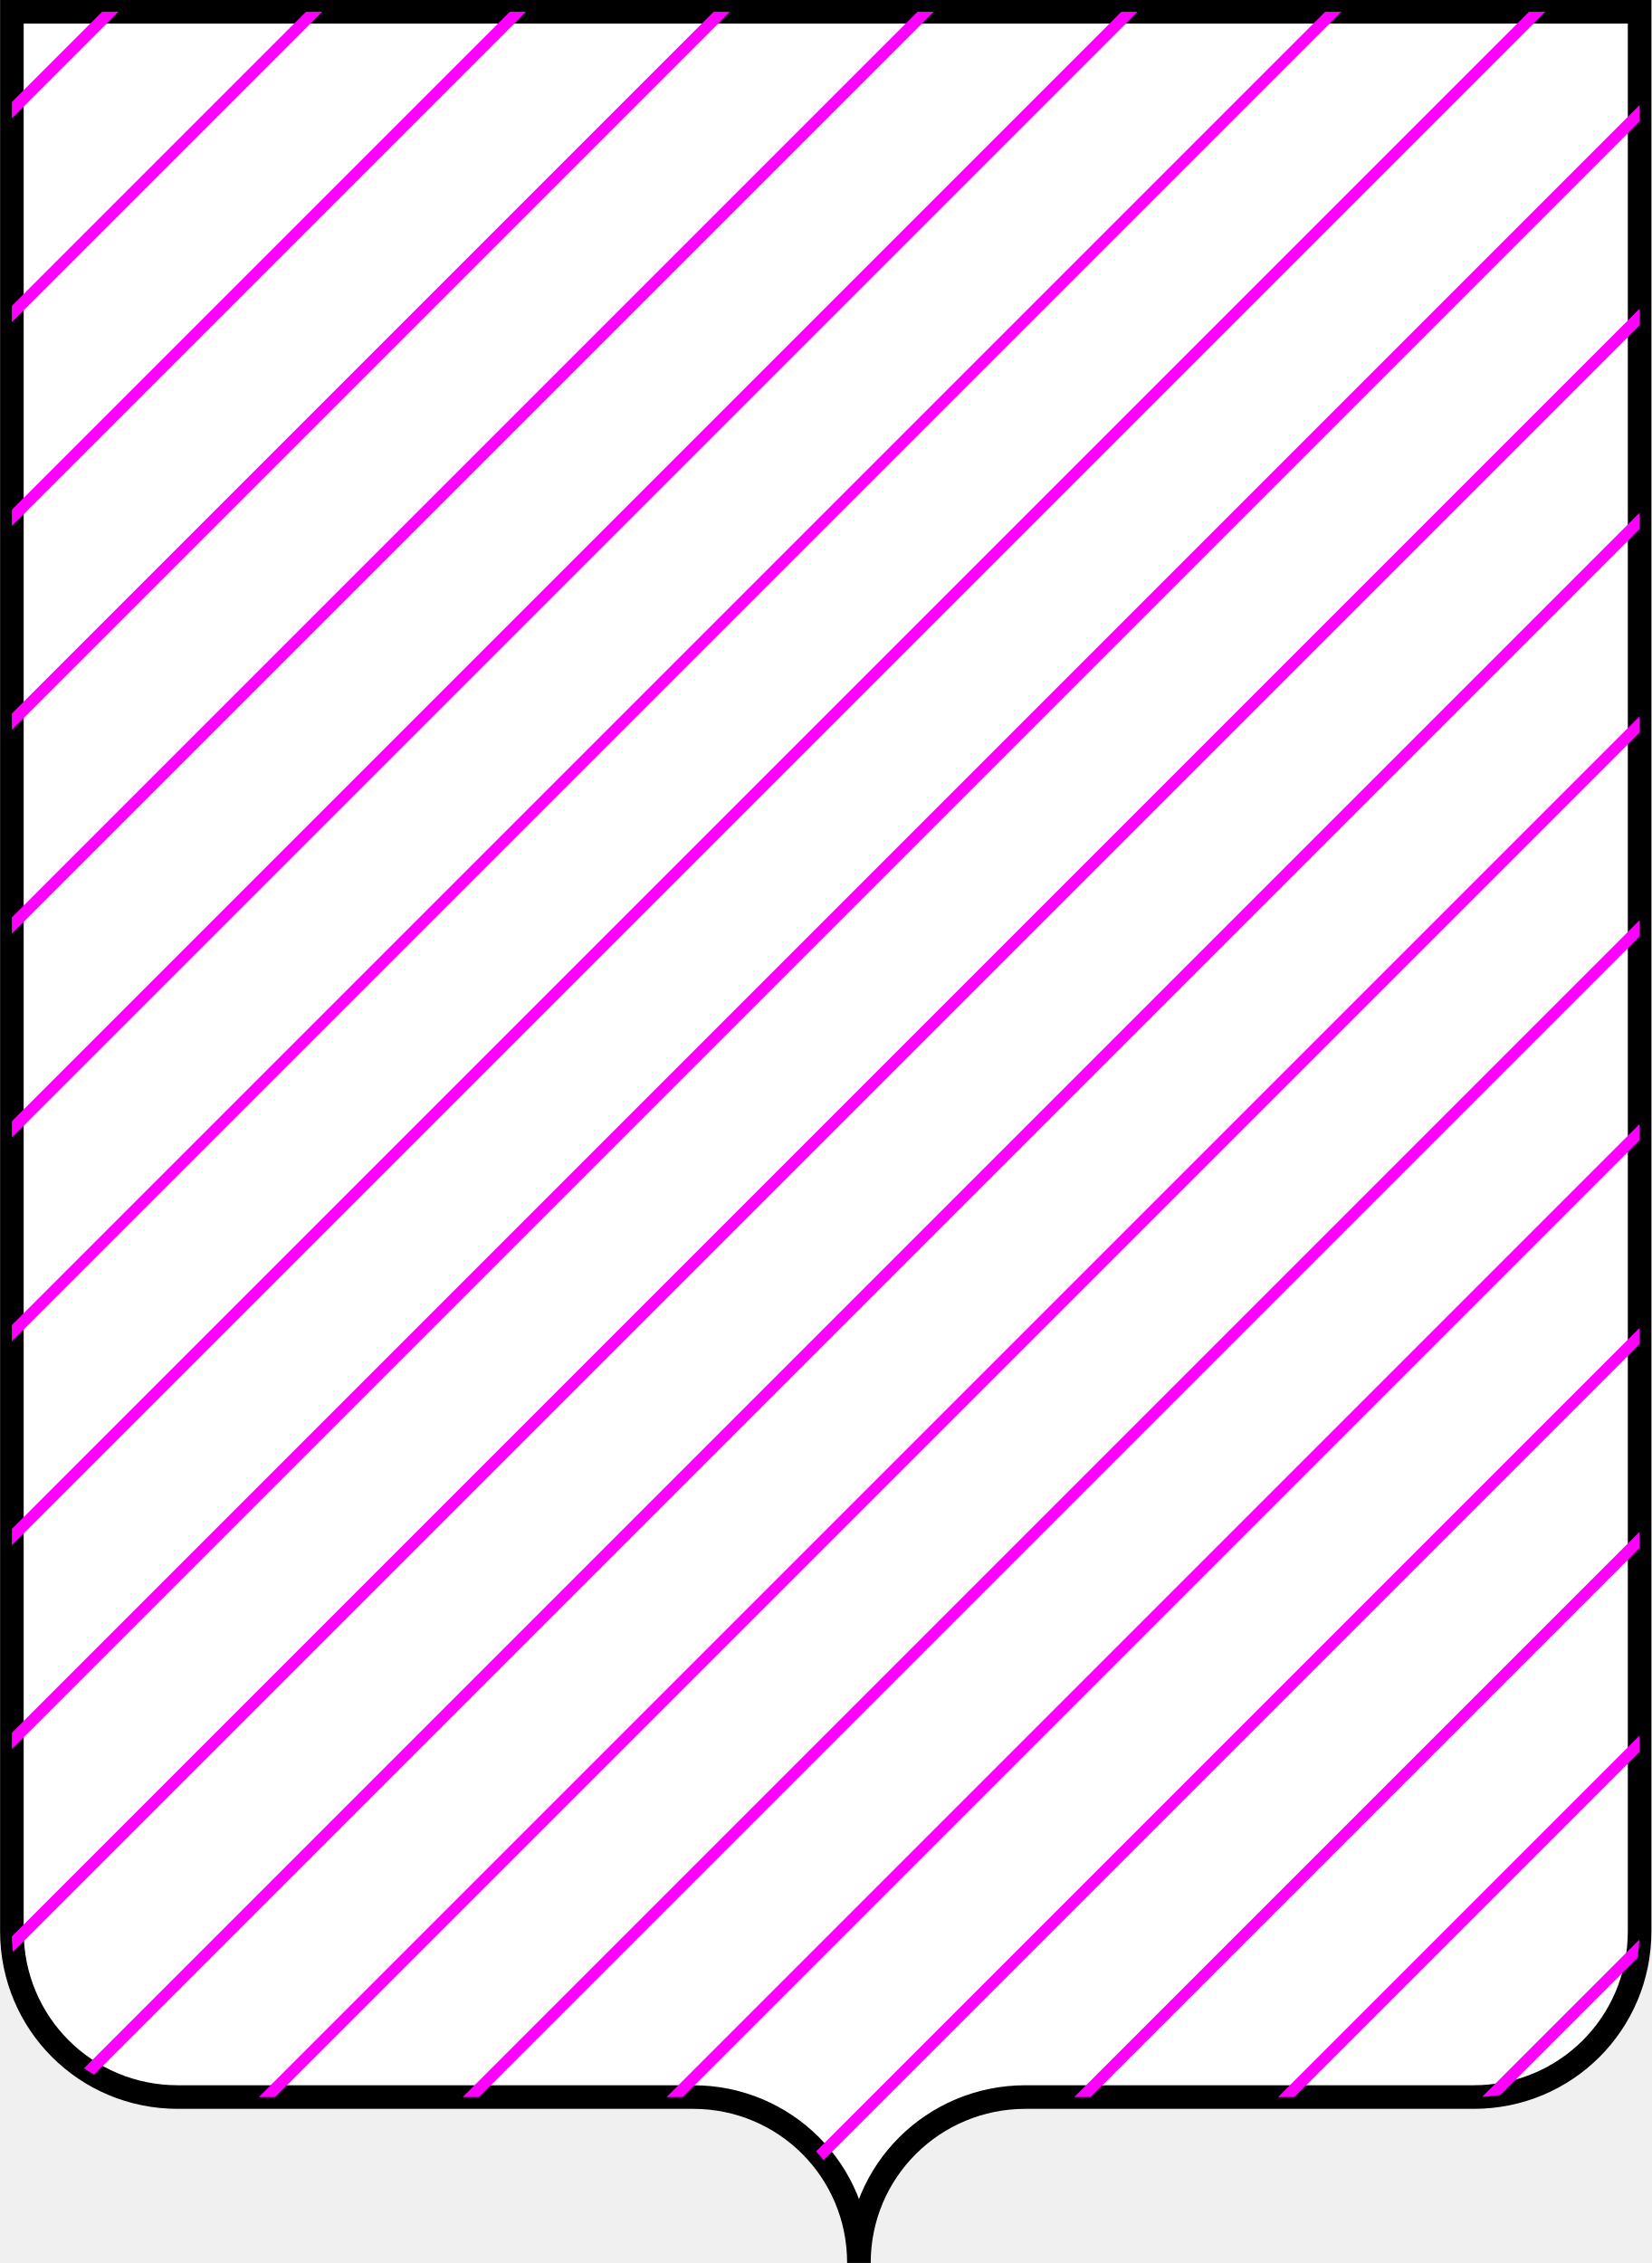
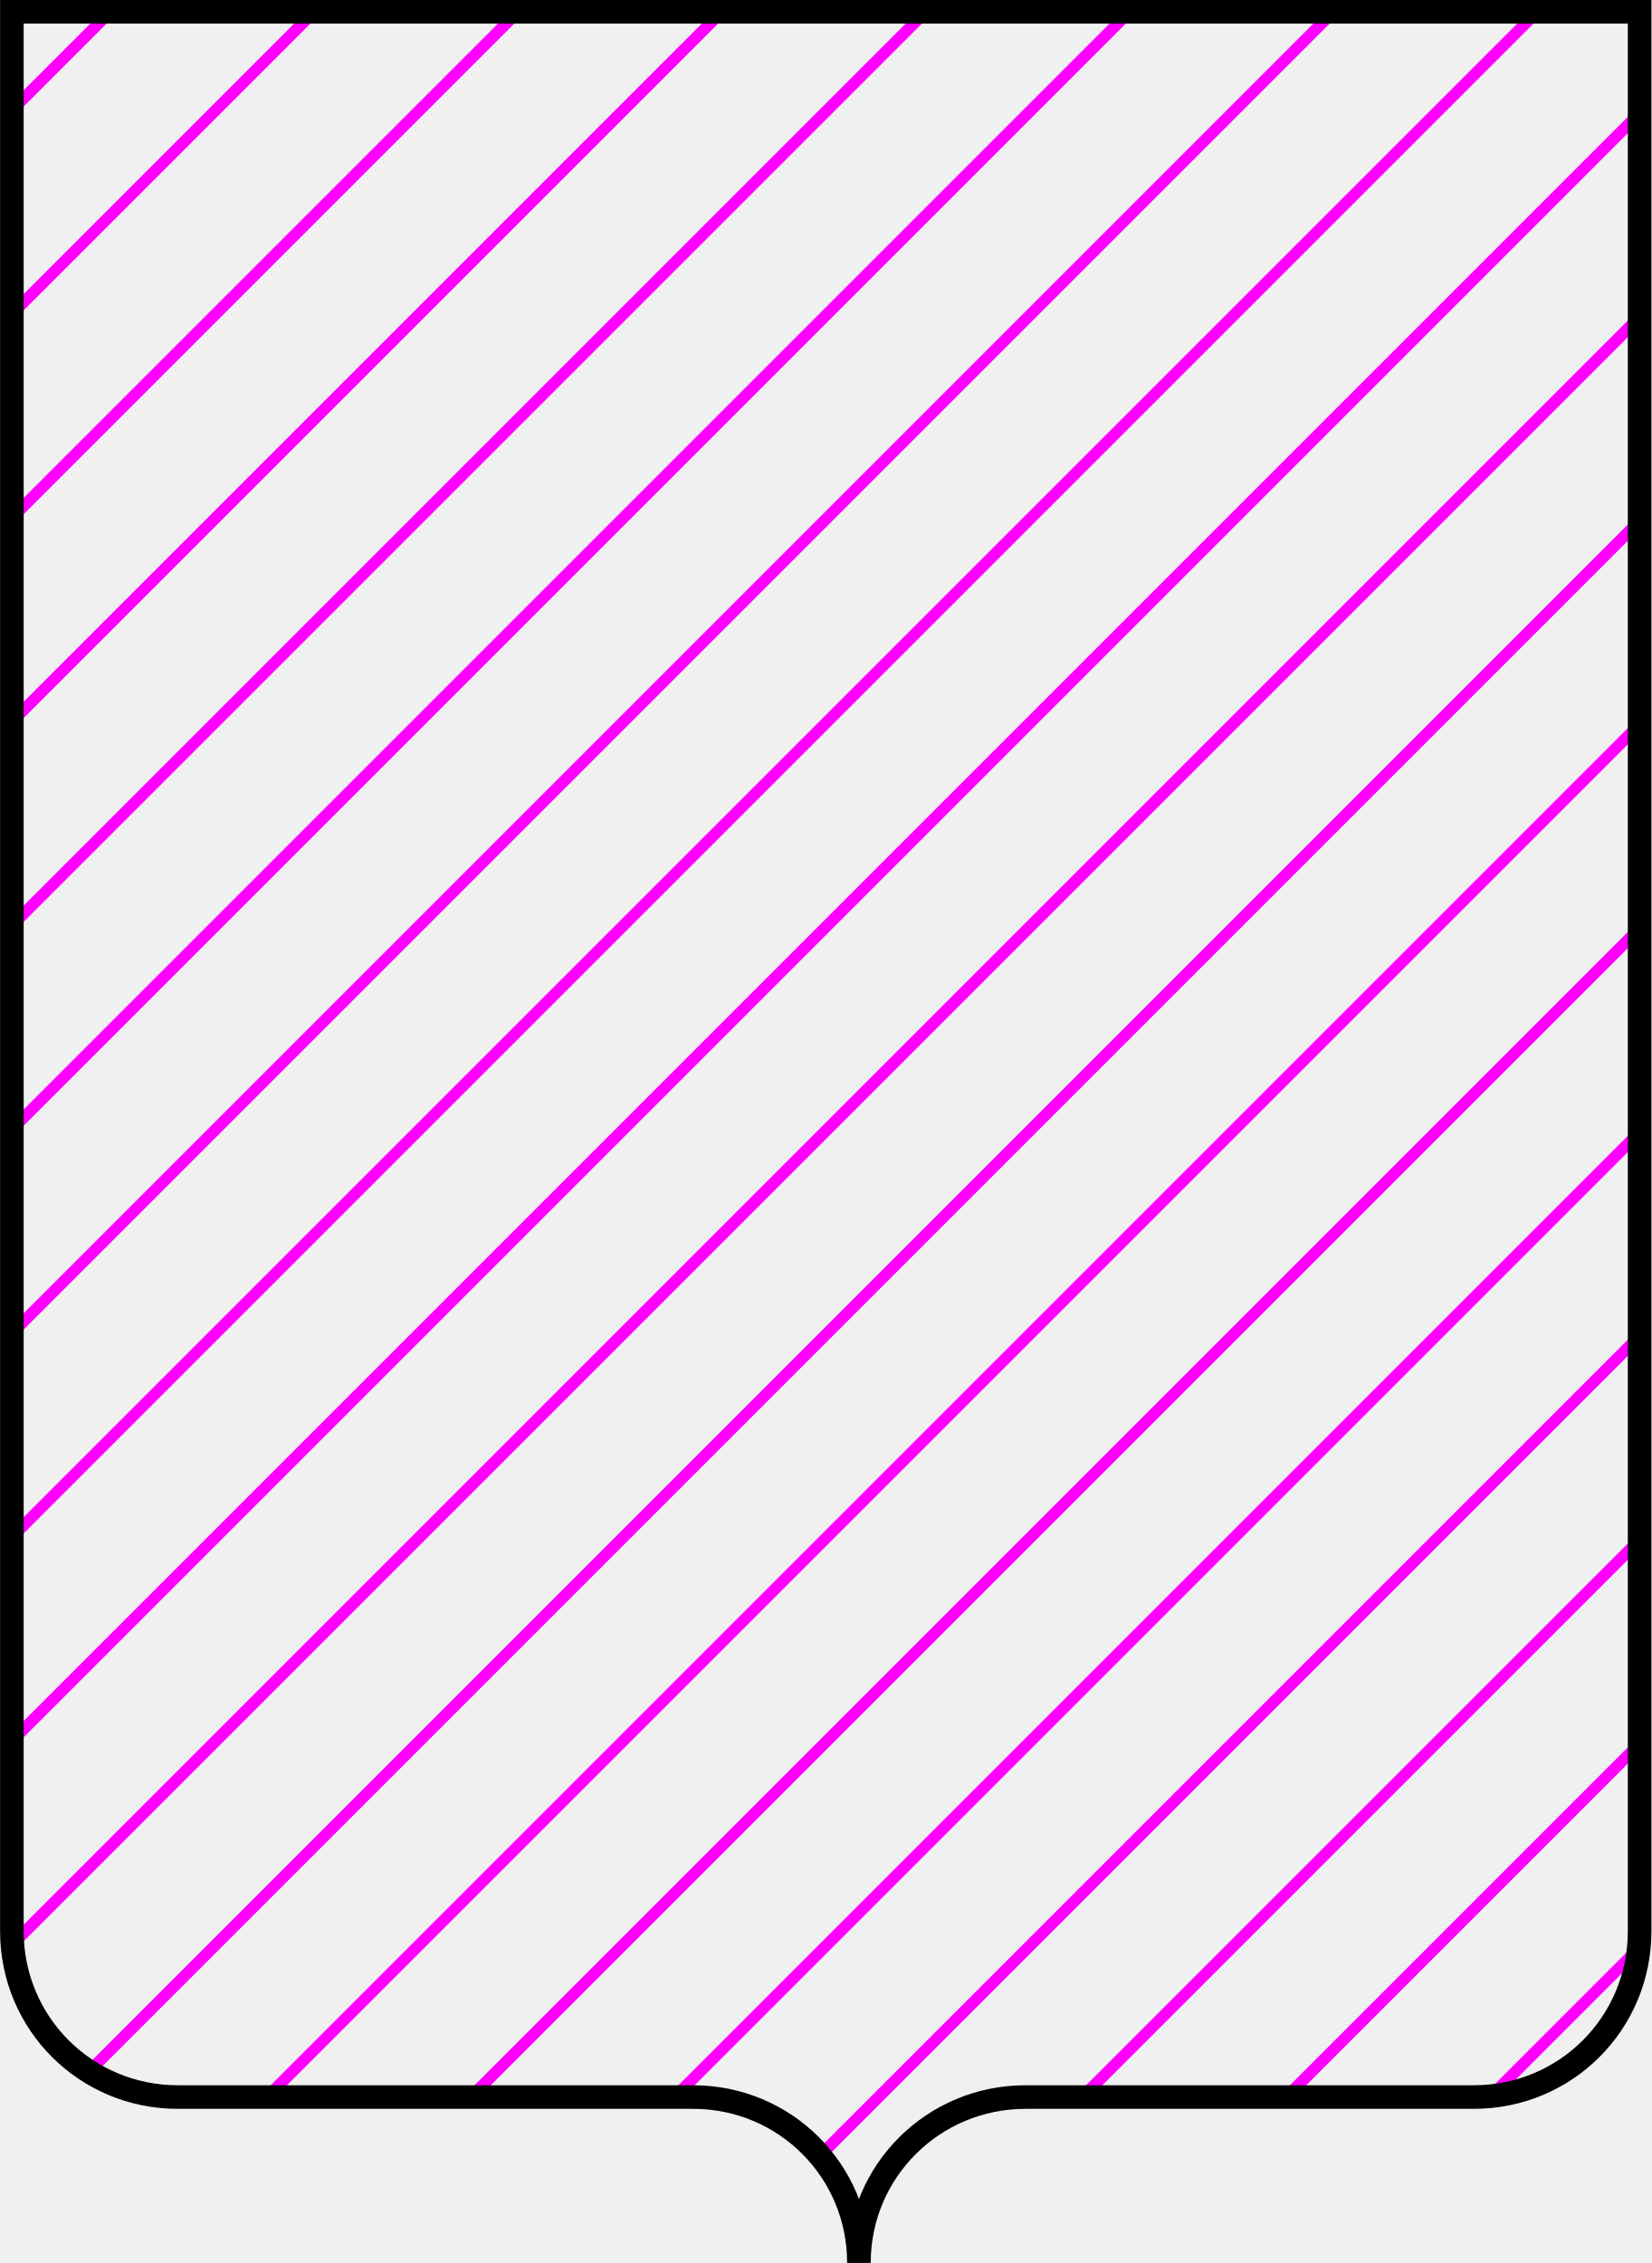
<svg xmlns="http://www.w3.org/2000/svg" width="286.406" height="392.5" id="svg3967" version="1.1">
  <defs id="defs3969">
-     <clipPath clipPathUnits="userSpaceOnUse" id="clipPath17264">
-       <path id="path17266" d="m 22.061,22.051 0,332.897 c 0,15.963 12.805,28.769 28.769,28.769 l 89.374,0 c 15.963,0 28.769,12.805 28.769,28.769 0,-15.963 12.933,-28.769 28.896,-28.769 l 77.739,0 c 15.963,0 28.768,-12.805 28.769,-28.769 l 0,-332.897 z" style="fill:#ffffff;fill-opacity:1;fill-rule:evenodd;stroke:#000000;stroke-width:4.092;stroke-linejoin:miter;stroke-miterlimit:4;stroke-opacity:1;stroke-dasharray:none;display:inline" />
+     <clipPath clipPathUnits="userSpaceOnUse" id="clipPath3598">
+       <path style="fill:#ffffff;fill-opacity:1;fill-rule:evenodd;stroke:#000000;stroke-width:4.092;stroke-linejoin:miter;stroke-miterlimit:4;stroke-opacity:1;stroke-dasharray:none;display:inline" d="m 2.061,2.051 0,332.897 c 0,15.963 12.805,28.769 28.769,28.769 l 89.374,0 c 15.963,0 28.769,12.805 28.769,28.769 0,-15.963 12.933,-28.769 28.896,-28.769 l 77.739,0 c 15.963,0 28.768,-12.805 28.769,-28.769 l 0,-332.897 z" id="path3600" />
    </clipPath>
-     <clipPath clipPathUnits="userSpaceOnUse" id="clipPath17268">
-       <path id="path17270" d="m 22.061,22.051 0,332.897 c 0,15.963 12.805,28.769 28.769,28.769 l 89.374,0 c 15.963,0 28.769,12.805 28.769,28.769 0,-15.963 12.933,-28.769 28.896,-28.769 l 77.739,0 c 15.963,0 28.768,-12.805 28.769,-28.769 l 0,-332.897 z" style="fill:#ffffff;fill-opacity:1;fill-rule:evenodd;stroke:#000000;stroke-width:4.092;stroke-linejoin:miter;stroke-miterlimit:4;stroke-opacity:1;stroke-dasharray:none;display:inline" />
+     <clipPath clipPathUnits="userSpaceOnUse" id="clipPath3602">
+       <path style="fill:#ffffff;fill-opacity:1;fill-rule:evenodd;stroke:#000000;stroke-width:4.092;stroke-linejoin:miter;stroke-miterlimit:4;stroke-opacity:1;stroke-dasharray:none;display:inline" d="m 2.061,2.051 0,332.897 c 0,15.963 12.805,28.769 28.769,28.769 l 89.374,0 c 15.963,0 28.769,12.805 28.769,28.769 0,-15.963 12.933,-28.769 28.896,-28.769 l 77.739,0 c 15.963,0 28.768,-12.805 28.769,-28.769 l 0,-332.897 z" id="path3604" />
    </clipPath>
-     <clipPath clipPathUnits="userSpaceOnUse" id="clipPath17272">
-       <path id="path17274" d="m 22.061,22.051 0,332.897 c 0,15.963 12.805,28.769 28.769,28.769 l 89.374,0 c 15.963,0 28.769,12.805 28.769,28.769 0,-15.963 12.933,-28.769 28.896,-28.769 l 77.739,0 c 15.963,0 28.768,-12.805 28.769,-28.769 l 0,-332.897 z" style="fill:#ffffff;fill-opacity:1;fill-rule:evenodd;stroke:#000000;stroke-width:4.092;stroke-linejoin:miter;stroke-miterlimit:4;stroke-opacity:1;stroke-dasharray:none;display:inline" />
+     <clipPath clipPathUnits="userSpaceOnUse" id="clipPath3606">
+       <path style="fill:#ffffff;fill-opacity:1;fill-rule:evenodd;stroke:#000000;stroke-width:4.092;stroke-linejoin:miter;stroke-miterlimit:4;stroke-opacity:1;stroke-dasharray:none;display:inline" d="m 2.061,2.051 0,332.897 c 0,15.963 12.805,28.769 28.769,28.769 l 89.374,0 c 15.963,0 28.769,12.805 28.769,28.769 0,-15.963 12.933,-28.769 28.896,-28.769 l 77.739,0 c 15.963,0 28.768,-12.805 28.769,-28.769 l 0,-332.897 z" id="path3608" />
    </clipPath>
-     <clipPath clipPathUnits="userSpaceOnUse" id="clipPath17276">
-       <path id="path17278" d="m 22.061,22.051 0,332.897 c 0,15.963 12.805,28.769 28.769,28.769 l 89.374,0 c 15.963,0 28.769,12.805 28.769,28.769 0,-15.963 12.933,-28.769 28.896,-28.769 l 77.739,0 c 15.963,0 28.768,-12.805 28.769,-28.769 l 0,-332.897 z" style="fill:#ffffff;fill-opacity:1;fill-rule:evenodd;stroke:#000000;stroke-width:4.092;stroke-linejoin:miter;stroke-miterlimit:4;stroke-opacity:1;stroke-dasharray:none;display:inline" />
+     <clipPath clipPathUnits="userSpaceOnUse" id="clipPath3610">
+       <path style="fill:#ffffff;fill-opacity:1;fill-rule:evenodd;stroke:#000000;stroke-width:4.092;stroke-linejoin:miter;stroke-miterlimit:4;stroke-opacity:1;stroke-dasharray:none;display:inline" d="m 2.061,2.051 0,332.897 c 0,15.963 12.805,28.769 28.769,28.769 l 89.374,0 c 15.963,0 28.769,12.805 28.769,28.769 0,-15.963 12.933,-28.769 28.896,-28.769 l 77.739,0 c 15.963,0 28.768,-12.805 28.769,-28.769 l 0,-332.897 z" id="path3612" />
    </clipPath>
-     <clipPath clipPathUnits="userSpaceOnUse" id="clipPath17280">
-       <path id="path17282" d="m 22.061,22.051 0,332.897 c 0,15.963 12.805,28.769 28.769,28.769 l 89.374,0 c 15.963,0 28.769,12.805 28.769,28.769 0,-15.963 12.933,-28.769 28.896,-28.769 l 77.739,0 c 15.963,0 28.768,-12.805 28.769,-28.769 l 0,-332.897 z" style="fill:#ffffff;fill-opacity:1;fill-rule:evenodd;stroke:#000000;stroke-width:4.092;stroke-linejoin:miter;stroke-miterlimit:4;stroke-opacity:1;stroke-dasharray:none;display:inline" />
+     <clipPath clipPathUnits="userSpaceOnUse" id="clipPath3614">
+       <path style="fill:#ffffff;fill-opacity:1;fill-rule:evenodd;stroke:#000000;stroke-width:4.092;stroke-linejoin:miter;stroke-miterlimit:4;stroke-opacity:1;stroke-dasharray:none;display:inline" d="m 2.061,2.051 0,332.897 c 0,15.963 12.805,28.769 28.769,28.769 l 89.374,0 c 15.963,0 28.769,12.805 28.769,28.769 0,-15.963 12.933,-28.769 28.896,-28.769 l 77.739,0 c 15.963,0 28.768,-12.805 28.769,-28.769 l 0,-332.897 z" id="path3616" />
    </clipPath>
-     <clipPath clipPathUnits="userSpaceOnUse" id="clipPath17284">
-       <path id="path17286" d="m 22.061,22.051 0,332.897 c 0,15.963 12.805,28.769 28.769,28.769 l 89.374,0 c 15.963,0 28.769,12.805 28.769,28.769 0,-15.963 12.933,-28.769 28.896,-28.769 l 77.739,0 c 15.963,0 28.768,-12.805 28.769,-28.769 l 0,-332.897 z" style="fill:#ffffff;fill-opacity:1;fill-rule:evenodd;stroke:#000000;stroke-width:4.092;stroke-linejoin:miter;stroke-miterlimit:4;stroke-opacity:1;stroke-dasharray:none;display:inline" />
+     <clipPath clipPathUnits="userSpaceOnUse" id="clipPath3618">
+       <path style="fill:#ffffff;fill-opacity:1;fill-rule:evenodd;stroke:#000000;stroke-width:4.092;stroke-linejoin:miter;stroke-miterlimit:4;stroke-opacity:1;stroke-dasharray:none;display:inline" d="m 2.061,2.051 0,332.897 c 0,15.963 12.805,28.769 28.769,28.769 l 89.374,0 c 15.963,0 28.769,12.805 28.769,28.769 0,-15.963 12.933,-28.769 28.896,-28.769 l 77.739,0 c 15.963,0 28.768,-12.805 28.769,-28.769 l 0,-332.897 z" id="path3620" />
    </clipPath>
-     <clipPath clipPathUnits="userSpaceOnUse" id="clipPath17288">
-       <path id="path17290" d="m 22.061,22.051 0,332.897 c 0,15.963 12.805,28.769 28.769,28.769 l 89.374,0 c 15.963,0 28.769,12.805 28.769,28.769 0,-15.963 12.933,-28.769 28.896,-28.769 l 77.739,0 c 15.963,0 28.768,-12.805 28.769,-28.769 l 0,-332.897 z" style="fill:#ffffff;fill-opacity:1;fill-rule:evenodd;stroke:#000000;stroke-width:4.092;stroke-linejoin:miter;stroke-miterlimit:4;stroke-opacity:1;stroke-dasharray:none;display:inline" />
+     <clipPath clipPathUnits="userSpaceOnUse" id="clipPath3622">
+       <path style="fill:#ffffff;fill-opacity:1;fill-rule:evenodd;stroke:#000000;stroke-width:4.092;stroke-linejoin:miter;stroke-miterlimit:4;stroke-opacity:1;stroke-dasharray:none;display:inline" d="m 2.061,2.051 0,332.897 c 0,15.963 12.805,28.769 28.769,28.769 l 89.374,0 c 15.963,0 28.769,12.805 28.769,28.769 0,-15.963 12.933,-28.769 28.896,-28.769 l 77.739,0 c 15.963,0 28.768,-12.805 28.769,-28.769 l 0,-332.897 z" id="path3624" />
    </clipPath>
-     <clipPath clipPathUnits="userSpaceOnUse" id="clipPath17292">
-       <path id="path17294" d="m 22.061,22.051 0,332.897 c 0,15.963 12.805,28.769 28.769,28.769 l 89.374,0 c 15.963,0 28.769,12.805 28.769,28.769 0,-15.963 12.933,-28.769 28.896,-28.769 l 77.739,0 c 15.963,0 28.768,-12.805 28.769,-28.769 l 0,-332.897 z" style="fill:#ffffff;fill-opacity:1;fill-rule:evenodd;stroke:#000000;stroke-width:4.092;stroke-linejoin:miter;stroke-miterlimit:4;stroke-opacity:1;stroke-dasharray:none;display:inline" />
+     <clipPath clipPathUnits="userSpaceOnUse" id="clipPath3626">
+       <path style="fill:#ffffff;fill-opacity:1;fill-rule:evenodd;stroke:#000000;stroke-width:4.092;stroke-linejoin:miter;stroke-miterlimit:4;stroke-opacity:1;stroke-dasharray:none;display:inline" d="m 2.061,2.051 0,332.897 c 0,15.963 12.805,28.769 28.769,28.769 l 89.374,0 c 15.963,0 28.769,12.805 28.769,28.769 0,-15.963 12.933,-28.769 28.896,-28.769 l 77.739,0 c 15.963,0 28.768,-12.805 28.769,-28.769 l 0,-332.897 z" id="path3628" />
    </clipPath>
-     <clipPath clipPathUnits="userSpaceOnUse" id="clipPath17296">
-       <path id="path17298" d="m 22.061,22.051 0,332.897 c 0,15.963 12.805,28.769 28.769,28.769 l 89.374,0 c 15.963,0 28.769,12.805 28.769,28.769 0,-15.963 12.933,-28.769 28.896,-28.769 l 77.739,0 c 15.963,0 28.768,-12.805 28.769,-28.769 l 0,-332.897 z" style="fill:#ffffff;fill-opacity:1;fill-rule:evenodd;stroke:#000000;stroke-width:4.092;stroke-linejoin:miter;stroke-miterlimit:4;stroke-opacity:1;stroke-dasharray:none;display:inline" />
+     <clipPath clipPathUnits="userSpaceOnUse" id="clipPath3630">
+       <path style="fill:#ffffff;fill-opacity:1;fill-rule:evenodd;stroke:#000000;stroke-width:4.092;stroke-linejoin:miter;stroke-miterlimit:4;stroke-opacity:1;stroke-dasharray:none;display:inline" d="m 2.061,2.051 0,332.897 c 0,15.963 12.805,28.769 28.769,28.769 l 89.374,0 c 15.963,0 28.769,12.805 28.769,28.769 0,-15.963 12.933,-28.769 28.896,-28.769 l 77.739,0 c 15.963,0 28.768,-12.805 28.769,-28.769 l 0,-332.897 z" id="path3632" />
    </clipPath>
-     <clipPath clipPathUnits="userSpaceOnUse" id="clipPath17300">
-       <path id="path17302" d="m 22.061,22.051 0,332.897 c 0,15.963 12.805,28.769 28.769,28.769 l 89.374,0 c 15.963,0 28.769,12.805 28.769,28.769 0,-15.963 12.933,-28.769 28.896,-28.769 l 77.739,0 c 15.963,0 28.768,-12.805 28.769,-28.769 l 0,-332.897 z" style="fill:#ffffff;fill-opacity:1;fill-rule:evenodd;stroke:#000000;stroke-width:4.092;stroke-linejoin:miter;stroke-miterlimit:4;stroke-opacity:1;stroke-dasharray:none;display:inline" />
+     <clipPath clipPathUnits="userSpaceOnUse" id="clipPath3634">
+       <path style="fill:#ffffff;fill-opacity:1;fill-rule:evenodd;stroke:#000000;stroke-width:4.092;stroke-linejoin:miter;stroke-miterlimit:4;stroke-opacity:1;stroke-dasharray:none;display:inline" d="m 2.061,2.051 0,332.897 c 0,15.963 12.805,28.769 28.769,28.769 l 89.374,0 c 15.963,0 28.769,12.805 28.769,28.769 0,-15.963 12.933,-28.769 28.896,-28.769 l 77.739,0 c 15.963,0 28.768,-12.805 28.769,-28.769 l 0,-332.897 z" id="path3636" />
    </clipPath>
-     <clipPath clipPathUnits="userSpaceOnUse" id="clipPath17304">
-       <path id="path17306" d="m 22.061,22.051 0,332.897 c 0,15.963 12.805,28.769 28.769,28.769 l 89.374,0 c 15.963,0 28.769,12.805 28.769,28.769 0,-15.963 12.933,-28.769 28.896,-28.769 l 77.739,0 c 15.963,0 28.768,-12.805 28.769,-28.769 l 0,-332.897 z" style="fill:#ffffff;fill-opacity:1;fill-rule:evenodd;stroke:#000000;stroke-width:4.092;stroke-linejoin:miter;stroke-miterlimit:4;stroke-opacity:1;stroke-dasharray:none;display:inline" />
+     <clipPath clipPathUnits="userSpaceOnUse" id="clipPath3638">
+       <path style="fill:#ffffff;fill-opacity:1;fill-rule:evenodd;stroke:#000000;stroke-width:4.092;stroke-linejoin:miter;stroke-miterlimit:4;stroke-opacity:1;stroke-dasharray:none;display:inline" d="m 2.061,2.051 0,332.897 c 0,15.963 12.805,28.769 28.769,28.769 l 89.374,0 c 15.963,0 28.769,12.805 28.769,28.769 0,-15.963 12.933,-28.769 28.896,-28.769 l 77.739,0 c 15.963,0 28.768,-12.805 28.769,-28.769 l 0,-332.897 z" id="path3640" />
    </clipPath>
-     <clipPath clipPathUnits="userSpaceOnUse" id="clipPath17308">
-       <path id="path17310" d="m 22.061,22.051 0,332.897 c 0,15.963 12.805,28.769 28.769,28.769 l 89.374,0 c 15.963,0 28.769,12.805 28.769,28.769 0,-15.963 12.933,-28.769 28.896,-28.769 l 77.739,0 c 15.963,0 28.768,-12.805 28.769,-28.769 l 0,-332.897 z" style="fill:#ffffff;fill-opacity:1;fill-rule:evenodd;stroke:#000000;stroke-width:4.092;stroke-linejoin:miter;stroke-miterlimit:4;stroke-opacity:1;stroke-dasharray:none;display:inline" />
+     <clipPath clipPathUnits="userSpaceOnUse" id="clipPath3642">
+       <path style="fill:#ffffff;fill-opacity:1;fill-rule:evenodd;stroke:#000000;stroke-width:4.092;stroke-linejoin:miter;stroke-miterlimit:4;stroke-opacity:1;stroke-dasharray:none;display:inline" d="m 2.061,2.051 0,332.897 c 0,15.963 12.805,28.769 28.769,28.769 l 89.374,0 c 15.963,0 28.769,12.805 28.769,28.769 0,-15.963 12.933,-28.769 28.896,-28.769 l 77.739,0 c 15.963,0 28.768,-12.805 28.769,-28.769 l 0,-332.897 z" id="path3644" />
    </clipPath>
-     <clipPath clipPathUnits="userSpaceOnUse" id="clipPath17312">
-       <path id="path17314" d="m 22.061,22.051 0,332.897 c 0,15.963 12.805,28.769 28.769,28.769 l 89.374,0 c 15.963,0 28.769,12.805 28.769,28.769 0,-15.963 12.933,-28.769 28.896,-28.769 l 77.739,0 c 15.963,0 28.768,-12.805 28.769,-28.769 l 0,-332.897 z" style="fill:#ffffff;fill-opacity:1;fill-rule:evenodd;stroke:#000000;stroke-width:4.092;stroke-linejoin:miter;stroke-miterlimit:4;stroke-opacity:1;stroke-dasharray:none;display:inline" />
+     <clipPath clipPathUnits="userSpaceOnUse" id="clipPath3646">
+       <path style="fill:#ffffff;fill-opacity:1;fill-rule:evenodd;stroke:#000000;stroke-width:4.092;stroke-linejoin:miter;stroke-miterlimit:4;stroke-opacity:1;stroke-dasharray:none;display:inline" d="m 2.061,2.051 0,332.897 c 0,15.963 12.805,28.769 28.769,28.769 l 89.374,0 c 15.963,0 28.769,12.805 28.769,28.769 0,-15.963 12.933,-28.769 28.896,-28.769 l 77.739,0 c 15.963,0 28.768,-12.805 28.769,-28.769 l 0,-332.897 z" id="path3648" />
    </clipPath>
-     <clipPath clipPathUnits="userSpaceOnUse" id="clipPath17316">
-       <path id="path17318" d="m 22.061,22.051 0,332.897 c 0,15.963 12.805,28.769 28.769,28.769 l 89.374,0 c 15.963,0 28.769,12.805 28.769,28.769 0,-15.963 12.933,-28.769 28.896,-28.769 l 77.739,0 c 15.963,0 28.768,-12.805 28.769,-28.769 l 0,-332.897 z" style="fill:#ffffff;fill-opacity:1;fill-rule:evenodd;stroke:#000000;stroke-width:4.092;stroke-linejoin:miter;stroke-miterlimit:4;stroke-opacity:1;stroke-dasharray:none;display:inline" />
+     <clipPath clipPathUnits="userSpaceOnUse" id="clipPath3650">
+       <path style="fill:#ffffff;fill-opacity:1;fill-rule:evenodd;stroke:#000000;stroke-width:4.092;stroke-linejoin:miter;stroke-miterlimit:4;stroke-opacity:1;stroke-dasharray:none;display:inline" d="m 2.061,2.051 0,332.897 c 0,15.963 12.805,28.769 28.769,28.769 l 89.374,0 c 15.963,0 28.769,12.805 28.769,28.769 0,-15.963 12.933,-28.769 28.896,-28.769 l 77.739,0 c 15.963,0 28.768,-12.805 28.769,-28.769 l 0,-332.897 z" id="path3652" />
    </clipPath>
-     <clipPath clipPathUnits="userSpaceOnUse" id="clipPath17320">
-       <path id="path17322" d="m 22.061,22.051 0,332.897 c 0,15.963 12.805,28.769 28.769,28.769 l 89.374,0 c 15.963,0 28.769,12.805 28.769,28.769 0,-15.963 12.933,-28.769 28.896,-28.769 l 77.739,0 c 15.963,0 28.768,-12.805 28.769,-28.769 l 0,-332.897 z" style="fill:#ffffff;fill-opacity:1;fill-rule:evenodd;stroke:#000000;stroke-width:4.092;stroke-linejoin:miter;stroke-miterlimit:4;stroke-opacity:1;stroke-dasharray:none;display:inline" />
+     <clipPath clipPathUnits="userSpaceOnUse" id="clipPath3654">
+       <path style="fill:#ffffff;fill-opacity:1;fill-rule:evenodd;stroke:#000000;stroke-width:4.092;stroke-linejoin:miter;stroke-miterlimit:4;stroke-opacity:1;stroke-dasharray:none;display:inline" d="m 2.061,2.051 0,332.897 c 0,15.963 12.805,28.769 28.769,28.769 l 89.374,0 c 15.963,0 28.769,12.805 28.769,28.769 0,-15.963 12.933,-28.769 28.896,-28.769 l 77.739,0 c 15.963,0 28.768,-12.805 28.769,-28.769 l 0,-332.897 z" id="path3656" />
    </clipPath>
-     <clipPath clipPathUnits="userSpaceOnUse" id="clipPath17324">
-       <path id="path17326" d="m 22.061,22.051 0,332.897 c 0,15.963 12.805,28.769 28.769,28.769 l 89.374,0 c 15.963,0 28.769,12.805 28.769,28.769 0,-15.963 12.933,-28.769 28.896,-28.769 l 77.739,0 c 15.963,0 28.768,-12.805 28.769,-28.769 l 0,-332.897 z" style="fill:#ffffff;fill-opacity:1;fill-rule:evenodd;stroke:#000000;stroke-width:4.092;stroke-linejoin:miter;stroke-miterlimit:4;stroke-opacity:1;stroke-dasharray:none;display:inline" />
+     <clipPath clipPathUnits="userSpaceOnUse" id="clipPath3658">
+       <path style="fill:#ffffff;fill-opacity:1;fill-rule:evenodd;stroke:#000000;stroke-width:4.092;stroke-linejoin:miter;stroke-miterlimit:4;stroke-opacity:1;stroke-dasharray:none;display:inline" d="m 2.061,2.051 0,332.897 c 0,15.963 12.805,28.769 28.769,28.769 l 89.374,0 c 15.963,0 28.769,12.805 28.769,28.769 0,-15.963 12.933,-28.769 28.896,-28.769 l 77.739,0 c 15.963,0 28.768,-12.805 28.769,-28.769 l 0,-332.897 z" id="path3660" />
    </clipPath>
-     <clipPath clipPathUnits="userSpaceOnUse" id="clipPath17328">
-       <path id="path17330" d="m 22.061,22.051 0,332.897 c 0,15.963 12.805,28.769 28.769,28.769 l 89.374,0 c 15.963,0 28.769,12.805 28.769,28.769 0,-15.963 12.933,-28.769 28.896,-28.769 l 77.739,0 c 15.963,0 28.768,-12.805 28.769,-28.769 l 0,-332.897 z" style="fill:#ffffff;fill-opacity:1;fill-rule:evenodd;stroke:#000000;stroke-width:4.092;stroke-linejoin:miter;stroke-miterlimit:4;stroke-opacity:1;stroke-dasharray:none;display:inline" />
+     <clipPath clipPathUnits="userSpaceOnUse" id="clipPath3662">
+       <path style="fill:#ffffff;fill-opacity:1;fill-rule:evenodd;stroke:#000000;stroke-width:4.092;stroke-linejoin:miter;stroke-miterlimit:4;stroke-opacity:1;stroke-dasharray:none;display:inline" d="m 2.061,2.051 0,332.897 c 0,15.963 12.805,28.769 28.769,28.769 l 89.374,0 c 15.963,0 28.769,12.805 28.769,28.769 0,-15.963 12.933,-28.769 28.896,-28.769 l 77.739,0 c 15.963,0 28.768,-12.805 28.769,-28.769 l 0,-332.897 z" id="path3664" />
    </clipPath>
-     <clipPath clipPathUnits="userSpaceOnUse" id="clipPath17332">
-       <path id="path17334" d="m 22.061,22.051 0,332.897 c 0,15.963 12.805,28.769 28.769,28.769 l 89.374,0 c 15.963,0 28.769,12.805 28.769,28.769 0,-15.963 12.933,-28.769 28.896,-28.769 l 77.739,0 c 15.963,0 28.768,-12.805 28.769,-28.769 l 0,-332.897 z" style="fill:#ffffff;fill-opacity:1;fill-rule:evenodd;stroke:#000000;stroke-width:4.092;stroke-linejoin:miter;stroke-miterlimit:4;stroke-opacity:1;stroke-dasharray:none;display:inline" />
+     <clipPath clipPathUnits="userSpaceOnUse" id="clipPath3666">
+       <path style="fill:#ffffff;fill-opacity:1;fill-rule:evenodd;stroke:#000000;stroke-width:4.092;stroke-linejoin:miter;stroke-miterlimit:4;stroke-opacity:1;stroke-dasharray:none;display:inline" d="m 2.061,2.051 0,332.897 c 0,15.963 12.805,28.769 28.769,28.769 l 89.374,0 c 15.963,0 28.769,12.805 28.769,28.769 0,-15.963 12.933,-28.769 28.896,-28.769 l 77.739,0 c 15.963,0 28.768,-12.805 28.769,-28.769 l 0,-332.897 z" id="path3668" />
    </clipPath>
-     <clipPath clipPathUnits="userSpaceOnUse" id="clipPath17336">
-       <path id="path17338" d="m 22.061,22.051 0,332.897 c 0,15.963 12.805,28.769 28.769,28.769 l 89.374,0 c 15.963,0 28.769,12.805 28.769,28.769 0,-15.963 12.933,-28.769 28.896,-28.769 l 77.739,0 c 15.963,0 28.768,-12.805 28.769,-28.769 l 0,-332.897 z" style="fill:#ffffff;fill-opacity:1;fill-rule:evenodd;stroke:#000000;stroke-width:4.092;stroke-linejoin:miter;stroke-miterlimit:4;stroke-opacity:1;stroke-dasharray:none;display:inline" />
+     <clipPath clipPathUnits="userSpaceOnUse" id="clipPath3670">
+       <path style="fill:#ffffff;fill-opacity:1;fill-rule:evenodd;stroke:#000000;stroke-width:4.092;stroke-linejoin:miter;stroke-miterlimit:4;stroke-opacity:1;stroke-dasharray:none;display:inline" d="m 2.061,2.051 0,332.897 c 0,15.963 12.805,28.769 28.769,28.769 l 89.374,0 c 15.963,0 28.769,12.805 28.769,28.769 0,-15.963 12.933,-28.769 28.896,-28.769 l 77.739,0 c 15.963,0 28.768,-12.805 28.769,-28.769 l 0,-332.897 z" id="path3672" />
    </clipPath>
-     <clipPath clipPathUnits="userSpaceOnUse" id="clipPath17340">
-       <path id="path17342" d="m 22.061,22.051 0,332.897 c 0,15.963 12.805,28.769 28.769,28.769 l 89.374,0 c 15.963,0 28.769,12.805 28.769,28.769 0,-15.963 12.933,-28.769 28.896,-28.769 l 77.739,0 c 15.963,0 28.768,-12.805 28.769,-28.769 l 0,-332.897 z" style="fill:#ffffff;fill-opacity:1;fill-rule:evenodd;stroke:#000000;stroke-width:4.092;stroke-linejoin:miter;stroke-miterlimit:4;stroke-opacity:1;stroke-dasharray:none;display:inline" />
+     <clipPath clipPathUnits="userSpaceOnUse" id="clipPath3674">
+       <path style="fill:#ffffff;fill-opacity:1;fill-rule:evenodd;stroke:#000000;stroke-width:4.092;stroke-linejoin:miter;stroke-miterlimit:4;stroke-opacity:1;stroke-dasharray:none;display:inline" d="m 2.061,2.051 0,332.897 c 0,15.963 12.805,28.769 28.769,28.769 l 89.374,0 c 15.963,0 28.769,12.805 28.769,28.769 0,-15.963 12.933,-28.769 28.896,-28.769 l 77.739,0 c 15.963,0 28.768,-12.805 28.769,-28.769 l 0,-332.897 z" id="path3676" />
    </clipPath>
-     <clipPath clipPathUnits="userSpaceOnUse" id="clipPath17344">
-       <path id="path17346" d="m 22.061,22.051 0,332.897 c 0,15.963 12.805,28.769 28.769,28.769 l 89.374,0 c 15.963,0 28.769,12.805 28.769,28.769 0,-15.963 12.933,-28.769 28.896,-28.769 l 77.739,0 c 15.963,0 28.768,-12.805 28.769,-28.769 l 0,-332.897 z" style="fill:#ffffff;fill-opacity:1;fill-rule:evenodd;stroke:#000000;stroke-width:4.092;stroke-linejoin:miter;stroke-miterlimit:4;stroke-opacity:1;stroke-dasharray:none;display:inline" />
+     <clipPath clipPathUnits="userSpaceOnUse" id="clipPath3678">
+       <path style="fill:#ffffff;fill-opacity:1;fill-rule:evenodd;stroke:#000000;stroke-width:4.092;stroke-linejoin:miter;stroke-miterlimit:4;stroke-opacity:1;stroke-dasharray:none;display:inline" d="m 2.061,2.051 0,332.897 c 0,15.963 12.805,28.769 28.769,28.769 l 89.374,0 c 15.963,0 28.769,12.805 28.769,28.769 0,-15.963 12.933,-28.769 28.896,-28.769 l 77.739,0 c 15.963,0 28.768,-12.805 28.769,-28.769 l 0,-332.897 z" id="path3680" />
    </clipPath>
-     <clipPath clipPathUnits="userSpaceOnUse" id="clipPath17348">
-       <path id="path17350" d="m 22.061,22.051 0,332.897 c 0,15.963 12.805,28.769 28.769,28.769 l 89.374,0 c 15.963,0 28.769,12.805 28.769,28.769 0,-15.963 12.933,-28.769 28.896,-28.769 l 77.739,0 c 15.963,0 28.768,-12.805 28.769,-28.769 l 0,-332.897 z" style="fill:#ffffff;fill-opacity:1;fill-rule:evenodd;stroke:#000000;stroke-width:4.092;stroke-linejoin:miter;stroke-miterlimit:4;stroke-opacity:1;stroke-dasharray:none;display:inline" />
+     <clipPath clipPathUnits="userSpaceOnUse" id="clipPath3682">
+       <path style="fill:#ffffff;fill-opacity:1;fill-rule:evenodd;stroke:#000000;stroke-width:4.092;stroke-linejoin:miter;stroke-miterlimit:4;stroke-opacity:1;stroke-dasharray:none;display:inline" d="m 2.061,2.051 0,332.897 c 0,15.963 12.805,28.769 28.769,28.769 l 89.374,0 c 15.963,0 28.769,12.805 28.769,28.769 0,-15.963 12.933,-28.769 28.896,-28.769 l 77.739,0 c 15.963,0 28.768,-12.805 28.769,-28.769 l 0,-332.897 z" id="path3684" />
    </clipPath>
-     <clipPath clipPathUnits="userSpaceOnUse" id="clipPath17352">
-       <path id="path17354" d="m 22.061,22.051 0,332.897 c 0,15.963 12.805,28.769 28.769,28.769 l 89.374,0 c 15.963,0 28.769,12.805 28.769,28.769 0,-15.963 12.933,-28.769 28.896,-28.769 l 77.739,0 c 15.963,0 28.768,-12.805 28.769,-28.769 l 0,-332.897 z" style="fill:#ffffff;fill-opacity:1;fill-rule:evenodd;stroke:#000000;stroke-width:4.092;stroke-linejoin:miter;stroke-miterlimit:4;stroke-opacity:1;stroke-dasharray:none;display:inline" />
+     <clipPath clipPathUnits="userSpaceOnUse" id="clipPath3686">
+       <path style="fill:#ffffff;fill-opacity:1;fill-rule:evenodd;stroke:#000000;stroke-width:4.092;stroke-linejoin:miter;stroke-miterlimit:4;stroke-opacity:1;stroke-dasharray:none;display:inline" d="m 2.061,2.051 0,332.897 c 0,15.963 12.805,28.769 28.769,28.769 l 89.374,0 c 15.963,0 28.769,12.805 28.769,28.769 0,-15.963 12.933,-28.769 28.896,-28.769 l 77.739,0 c 15.963,0 28.768,-12.805 28.769,-28.769 l 0,-332.897 z" id="path3688" />
    </clipPath>
  </defs>
-   <g id="layer3" style="display:inline">
-     <path id="path16176" d="m 2.061,2.051 0,332.897 c 0,15.963 12.805,28.769 28.769,28.769 l 89.374,0 c 15.963,0 28.769,12.805 28.769,28.769 0,-15.963 12.933,-28.769 28.896,-28.769 l 77.739,0 c 15.963,0 28.768,-12.805 28.769,-28.769 l 0,-332.897 z" style="fill:#ffffff;fill-opacity:1;fill-rule:evenodd;stroke:#000000;stroke-width:4.092;stroke-linejoin:miter;stroke-miterlimit:4;stroke-opacity:1;stroke-dasharray:none;display:inline" />
+   <g style="display:none" id="g3690">
+     <path style="fill:#ff00ff;fill-opacity:1;fill-rule:evenodd;stroke:#000000;stroke-width:4.092;stroke-linejoin:miter;stroke-miterlimit:4;stroke-opacity:1;stroke-dasharray:none;display:inline" d="m 2.061,2.051 0,332.897 c 0,15.963 12.805,28.769 28.769,28.769 l 89.374,0 c 15.963,0 28.769,12.805 28.769,28.769 0,-15.963 12.933,-28.769 28.896,-28.769 l 77.739,0 c 15.963,0 28.768,-12.805 28.769,-28.769 l 0,-332.897 z" id="path3692" />
  </g>
  <g id="layer2" style="display:inline">
-     <path style="fill:none;stroke:#ff00ff;stroke-width:2;stroke-linecap:butt;stroke-linejoin:miter;stroke-miterlimit:4;stroke-opacity:1;stroke-dasharray:none" d="M -194.255,220.064 184.047,-158.238" id="path14854-3" clip-path="url(#clipPath17352)" transform="translate(-20,-20)" />
-     <path style="fill:none;stroke:#ff00ff;stroke-width:2;stroke-linecap:butt;stroke-linejoin:miter;stroke-miterlimit:4;stroke-opacity:1;stroke-dasharray:none" d="M -176.578,237.742 201.725,-140.56" id="path14854-1-1" clip-path="url(#clipPath17348)" transform="translate(-20,-20)" />
-     <path style="fill:none;stroke:#ff00ff;stroke-width:2;stroke-linecap:butt;stroke-linejoin:miter;stroke-miterlimit:4;stroke-opacity:1;stroke-dasharray:none" d="M -158.9,255.42 219.402,-122.882" id="path14854-7-9" clip-path="url(#clipPath17344)" transform="translate(-20,-20)" />
-     <path style="fill:none;stroke:#ff00ff;stroke-width:2;stroke-linecap:butt;stroke-linejoin:miter;stroke-miterlimit:4;stroke-opacity:1;stroke-dasharray:none" d="M -141.222,273.097 237.08,-105.205" id="path14854-11-86" clip-path="url(#clipPath17340)" transform="translate(-20,-20)" />
-     <path style="fill:none;stroke:#ff00ff;stroke-width:2;stroke-linecap:butt;stroke-linejoin:miter;stroke-miterlimit:4;stroke-opacity:1;stroke-dasharray:none" d="M -123.545,290.775 254.758,-87.527" id="path14854-5-5" clip-path="url(#clipPath17336)" transform="translate(-20,-20)" />
-     <path style="fill:none;stroke:#ff00ff;stroke-width:2;stroke-linecap:butt;stroke-linejoin:miter;stroke-miterlimit:4;stroke-opacity:1;stroke-dasharray:none" d="M -105.867,308.453 272.435,-69.849" id="path14854-2-0" clip-path="url(#clipPath17332)" transform="translate(-20,-20)" />
-     <path style="fill:none;stroke:#ff00ff;stroke-width:2;stroke-linecap:butt;stroke-linejoin:miter;stroke-miterlimit:4;stroke-opacity:1;stroke-dasharray:none" d="M -88.189,326.13 290.113,-52.172" id="path14854-76-2" clip-path="url(#clipPath17328)" transform="translate(-20,-20)" />
-     <path style="fill:none;stroke:#ff00ff;stroke-width:2;stroke-linecap:butt;stroke-linejoin:miter;stroke-miterlimit:4;stroke-opacity:1;stroke-dasharray:none" d="M -70.512,343.808 307.791,-34.494" id="path14854-14-8" clip-path="url(#clipPath17324)" transform="translate(-20,-20)" />
-     <path style="fill:none;stroke:#ff00ff;stroke-width:2;stroke-linecap:butt;stroke-linejoin:miter;stroke-miterlimit:4;stroke-opacity:1;stroke-dasharray:none" d="M -52.834,361.486 325.468,-16.816" id="path14854-23-6" clip-path="url(#clipPath17320)" transform="translate(-20,-20)" />
-     <path style="fill:none;stroke:#ff00ff;stroke-width:2;stroke-linecap:butt;stroke-linejoin:miter;stroke-miterlimit:4;stroke-opacity:1;stroke-dasharray:none" d="M -35.156,379.163 343.146,0.861" id="path14854-22-0" clip-path="url(#clipPath17316)" transform="translate(-20,-20)" />
-     <path style="fill:none;stroke:#ff00ff;stroke-width:2;stroke-linecap:butt;stroke-linejoin:miter;stroke-miterlimit:4;stroke-opacity:1;stroke-dasharray:none" d="M -17.479,396.841 360.824,18.539" id="path14854-22-1-2" clip-path="url(#clipPath17312)" transform="translate(-20,-20)" />
-     <path style="fill:none;stroke:#ff00ff;stroke-width:2;stroke-linecap:butt;stroke-linejoin:miter;stroke-miterlimit:4;stroke-opacity:1;stroke-dasharray:none" d="M -211.933,202.387 166.369,-175.915" id="path14854-22-6-4" clip-path="url(#clipPath17308)" transform="translate(-20,-20)" />
-     <path style="fill:none;stroke:#ff00ff;stroke-width:2;stroke-linecap:butt;stroke-linejoin:miter;stroke-miterlimit:4;stroke-opacity:1;stroke-dasharray:none" d="M 0.199,414.519 378.501,36.217" id="path14854-57-8" clip-path="url(#clipPath17304)" transform="translate(-20,-20)" />
-     <path style="fill:none;stroke:#ff00ff;stroke-width:2;stroke-linecap:butt;stroke-linejoin:miter;stroke-miterlimit:4;stroke-opacity:1;stroke-dasharray:none" d="M -17.479,396.841 360.824,18.539" id="path14854-22-6-1-9" clip-path="url(#clipPath17300)" transform="translate(-20,-20)" />
-     <path style="fill:none;stroke:#ff00ff;stroke-width:2;stroke-linecap:butt;stroke-linejoin:miter;stroke-miterlimit:4;stroke-opacity:1;stroke-dasharray:none" d="M -211.935,202.384 166.367,-175.918" id="path14854-22-1-3-7-9" clip-path="url(#clipPath17296)" transform="translate(-20,-20)" />
-     <path style="fill:none;stroke:#ff00ff;stroke-width:2;stroke-linecap:butt;stroke-linejoin:miter;stroke-miterlimit:4;stroke-opacity:1;stroke-dasharray:none;display:inline" d="M 17.854,432.174 396.157,53.872" id="path14854-3-7" clip-path="url(#clipPath17292)" transform="translate(-20,-20)" />
-     <path style="fill:none;stroke:#ff00ff;stroke-width:2;stroke-linecap:butt;stroke-linejoin:miter;stroke-miterlimit:4;stroke-opacity:1;stroke-dasharray:none;display:inline" d="M 35.532,449.852 413.834,71.55" id="path14854-1-1-8" clip-path="url(#clipPath17288)" transform="translate(-20,-20)" />
-     <path style="fill:none;stroke:#ff00ff;stroke-width:2;stroke-linecap:butt;stroke-linejoin:miter;stroke-miterlimit:4;stroke-opacity:1;stroke-dasharray:none;display:inline" d="M 53.21,467.529 431.512,89.227" id="path14854-7-9-8" clip-path="url(#clipPath17284)" transform="translate(-20,-20)" />
-     <path style="fill:none;stroke:#ff00ff;stroke-width:2;stroke-linecap:butt;stroke-linejoin:miter;stroke-miterlimit:4;stroke-opacity:1;stroke-dasharray:none;display:inline" d="M 70.887,485.207 449.19,106.905" id="path14854-11-86-2" clip-path="url(#clipPath17280)" transform="translate(-20,-20)" />
-     <path style="fill:none;stroke:#ff00ff;stroke-width:2;stroke-linecap:butt;stroke-linejoin:miter;stroke-miterlimit:4;stroke-opacity:1;stroke-dasharray:none;display:inline" d="M 88.565,502.885 466.867,124.583" id="path14854-5-5-9" clip-path="url(#clipPath17276)" transform="translate(-20,-20)" />
-     <path style="fill:none;stroke:#ff00ff;stroke-width:2;stroke-linecap:butt;stroke-linejoin:miter;stroke-miterlimit:4;stroke-opacity:1;stroke-dasharray:none;display:inline" d="M 106.243,520.562 484.545,142.26" id="path14854-2-0-1" clip-path="url(#clipPath17272)" transform="translate(-20,-20)" />
-     <path style="fill:none;stroke:#ff00ff;stroke-width:2;stroke-linecap:butt;stroke-linejoin:miter;stroke-miterlimit:4;stroke-opacity:1;stroke-dasharray:none;display:inline" d="M 123.92,538.24 502.223,159.938" id="path14854-76-2-3" clip-path="url(#clipPath17268)" transform="translate(-20,-20)" />
-     <path style="fill:none;stroke:#ff00ff;stroke-width:2;stroke-linecap:butt;stroke-linejoin:miter;stroke-miterlimit:4;stroke-opacity:1;stroke-dasharray:none;display:inline" d="M 141.598,555.918 519.9,177.616" id="path14854-14-8-5" clip-path="url(#clipPath17264)" transform="translate(-20,-20)" />
+     <path style="fill:none;stroke:#ff00ff;stroke-width:2;stroke-linecap:butt;stroke-linejoin:miter;stroke-miterlimit:4;stroke-opacity:1;stroke-dasharray:none" d="M -214.255,200.064 164.047,-178.238" id="path14854-3" clip-path="url(#clipPath3686)" />
+     <path style="fill:none;stroke:#ff00ff;stroke-width:2;stroke-linecap:butt;stroke-linejoin:miter;stroke-miterlimit:4;stroke-opacity:1;stroke-dasharray:none" d="M -196.578,217.742 181.725,-160.56" id="path14854-1-1" clip-path="url(#clipPath3682)" />
+     <path style="fill:none;stroke:#ff00ff;stroke-width:2;stroke-linecap:butt;stroke-linejoin:miter;stroke-miterlimit:4;stroke-opacity:1;stroke-dasharray:none" d="M -178.9,235.42 199.402,-142.882" id="path14854-7-9" clip-path="url(#clipPath3678)" />
+     <path style="fill:none;stroke:#ff00ff;stroke-width:2;stroke-linecap:butt;stroke-linejoin:miter;stroke-miterlimit:4;stroke-opacity:1;stroke-dasharray:none" d="M -161.222,253.097 217.08,-125.205" id="path14854-11-86" clip-path="url(#clipPath3674)" />
+     <path style="fill:none;stroke:#ff00ff;stroke-width:2;stroke-linecap:butt;stroke-linejoin:miter;stroke-miterlimit:4;stroke-opacity:1;stroke-dasharray:none" d="M -143.545,270.775 234.758,-107.527" id="path14854-5-5" clip-path="url(#clipPath3670)" />
+     <path style="fill:none;stroke:#ff00ff;stroke-width:2;stroke-linecap:butt;stroke-linejoin:miter;stroke-miterlimit:4;stroke-opacity:1;stroke-dasharray:none" d="M -125.867,288.453 252.435,-89.849" id="path14854-2-0" clip-path="url(#clipPath3666)" />
+     <path style="fill:none;stroke:#ff00ff;stroke-width:2;stroke-linecap:butt;stroke-linejoin:miter;stroke-miterlimit:4;stroke-opacity:1;stroke-dasharray:none" d="M -108.189,306.13 270.113,-72.172" id="path14854-76-2" clip-path="url(#clipPath3662)" />
+     <path style="fill:none;stroke:#ff00ff;stroke-width:2;stroke-linecap:butt;stroke-linejoin:miter;stroke-miterlimit:4;stroke-opacity:1;stroke-dasharray:none" d="M -90.512,323.808 287.791,-54.494" id="path14854-14-8" clip-path="url(#clipPath3658)" />
+     <path style="fill:none;stroke:#ff00ff;stroke-width:2;stroke-linecap:butt;stroke-linejoin:miter;stroke-miterlimit:4;stroke-opacity:1;stroke-dasharray:none" d="M -72.834,341.486 305.468,-36.816" id="path14854-23-6" clip-path="url(#clipPath3654)" />
+     <path style="fill:none;stroke:#ff00ff;stroke-width:2;stroke-linecap:butt;stroke-linejoin:miter;stroke-miterlimit:4;stroke-opacity:1;stroke-dasharray:none" d="M -55.156,359.163 323.146,-19.139" id="path14854-22-0" clip-path="url(#clipPath3650)" />
+     <path style="fill:none;stroke:#ff00ff;stroke-width:2;stroke-linecap:butt;stroke-linejoin:miter;stroke-miterlimit:4;stroke-opacity:1;stroke-dasharray:none" d="M -37.479,376.841 340.824,-1.461" id="path14854-22-1-2" clip-path="url(#clipPath3646)" />
+     <path style="fill:none;stroke:#ff00ff;stroke-width:2;stroke-linecap:butt;stroke-linejoin:miter;stroke-miterlimit:4;stroke-opacity:1;stroke-dasharray:none" d="M -231.933,182.387 146.369,-195.915" id="path14854-22-6-4" clip-path="url(#clipPath3642)" />
+     <path style="fill:none;stroke:#ff00ff;stroke-width:2;stroke-linecap:butt;stroke-linejoin:miter;stroke-miterlimit:4;stroke-opacity:1;stroke-dasharray:none" d="M -19.801,394.519 358.501,16.217" id="path14854-57-8" clip-path="url(#clipPath3638)" />
+     <path style="fill:none;stroke:#ff00ff;stroke-width:2;stroke-linecap:butt;stroke-linejoin:miter;stroke-miterlimit:4;stroke-opacity:1;stroke-dasharray:none" d="M -37.479,376.841 340.824,-1.461" id="path14854-22-6-1-9" clip-path="url(#clipPath3634)" />
+     <path style="fill:none;stroke:#ff00ff;stroke-width:2;stroke-linecap:butt;stroke-linejoin:miter;stroke-miterlimit:4;stroke-opacity:1;stroke-dasharray:none" d="M -231.935,182.384 146.367,-195.918" id="path14854-22-1-3-7-9" clip-path="url(#clipPath3630)" />
+     <path style="fill:none;stroke:#ff00ff;stroke-width:2;stroke-linecap:butt;stroke-linejoin:miter;stroke-miterlimit:4;stroke-opacity:1;stroke-dasharray:none;display:inline" d="M -2.146,412.174 376.157,33.872" id="path14854-3-7" clip-path="url(#clipPath3626)" />
+     <path style="fill:none;stroke:#ff00ff;stroke-width:2;stroke-linecap:butt;stroke-linejoin:miter;stroke-miterlimit:4;stroke-opacity:1;stroke-dasharray:none;display:inline" d="M 15.532,429.852 393.834,51.55" id="path14854-1-1-8" clip-path="url(#clipPath3622)" />
+     <path style="fill:none;stroke:#ff00ff;stroke-width:2;stroke-linecap:butt;stroke-linejoin:miter;stroke-miterlimit:4;stroke-opacity:1;stroke-dasharray:none;display:inline" d="M 33.21,447.529 411.512,69.227" id="path14854-7-9-8" clip-path="url(#clipPath3618)" />
+     <path style="fill:none;stroke:#ff00ff;stroke-width:2;stroke-linecap:butt;stroke-linejoin:miter;stroke-miterlimit:4;stroke-opacity:1;stroke-dasharray:none;display:inline" d="M 50.887,465.207 429.19,86.905" id="path14854-11-86-2" clip-path="url(#clipPath3614)" />
+     <path style="fill:none;stroke:#ff00ff;stroke-width:2;stroke-linecap:butt;stroke-linejoin:miter;stroke-miterlimit:4;stroke-opacity:1;stroke-dasharray:none;display:inline" d="M 68.565,482.885 446.867,104.583" id="path14854-5-5-9" clip-path="url(#clipPath3610)" />
+     <path style="fill:none;stroke:#ff00ff;stroke-width:2;stroke-linecap:butt;stroke-linejoin:miter;stroke-miterlimit:4;stroke-opacity:1;stroke-dasharray:none;display:inline" d="M 86.243,500.562 464.545,122.26" id="path14854-2-0-1" clip-path="url(#clipPath3606)" />
+     <path style="fill:none;stroke:#ff00ff;stroke-width:2;stroke-linecap:butt;stroke-linejoin:miter;stroke-miterlimit:4;stroke-opacity:1;stroke-dasharray:none;display:inline" d="M 103.92,518.24 482.223,139.938" id="path14854-76-2-3" clip-path="url(#clipPath3602)" />
+     <path style="fill:none;stroke:#ff00ff;stroke-width:2;stroke-linecap:butt;stroke-linejoin:miter;stroke-miterlimit:4;stroke-opacity:1;stroke-dasharray:none;display:inline" d="M 121.598,535.918 499.9,157.616" id="path14854-14-8-5" clip-path="url(#clipPath3598)" />
+   </g>
+   <g id="layer3" style="display:inline">
+     <path id="path16176" d="m 2.061,2.051 0,332.897 c 0,15.963 12.805,28.769 28.769,28.769 l 89.374,0 c 15.963,0 28.769,12.805 28.769,28.769 0,-15.963 12.933,-28.769 28.896,-28.769 l 77.739,0 c 15.963,0 28.768,-12.805 28.769,-28.769 l 0,-332.897 z" style="fill:none;stroke:#000000;stroke-width:4.092;stroke-linejoin:miter;stroke-miterlimit:4;stroke-opacity:1;stroke-dasharray:none;display:inline" />
  </g>
</svg>
